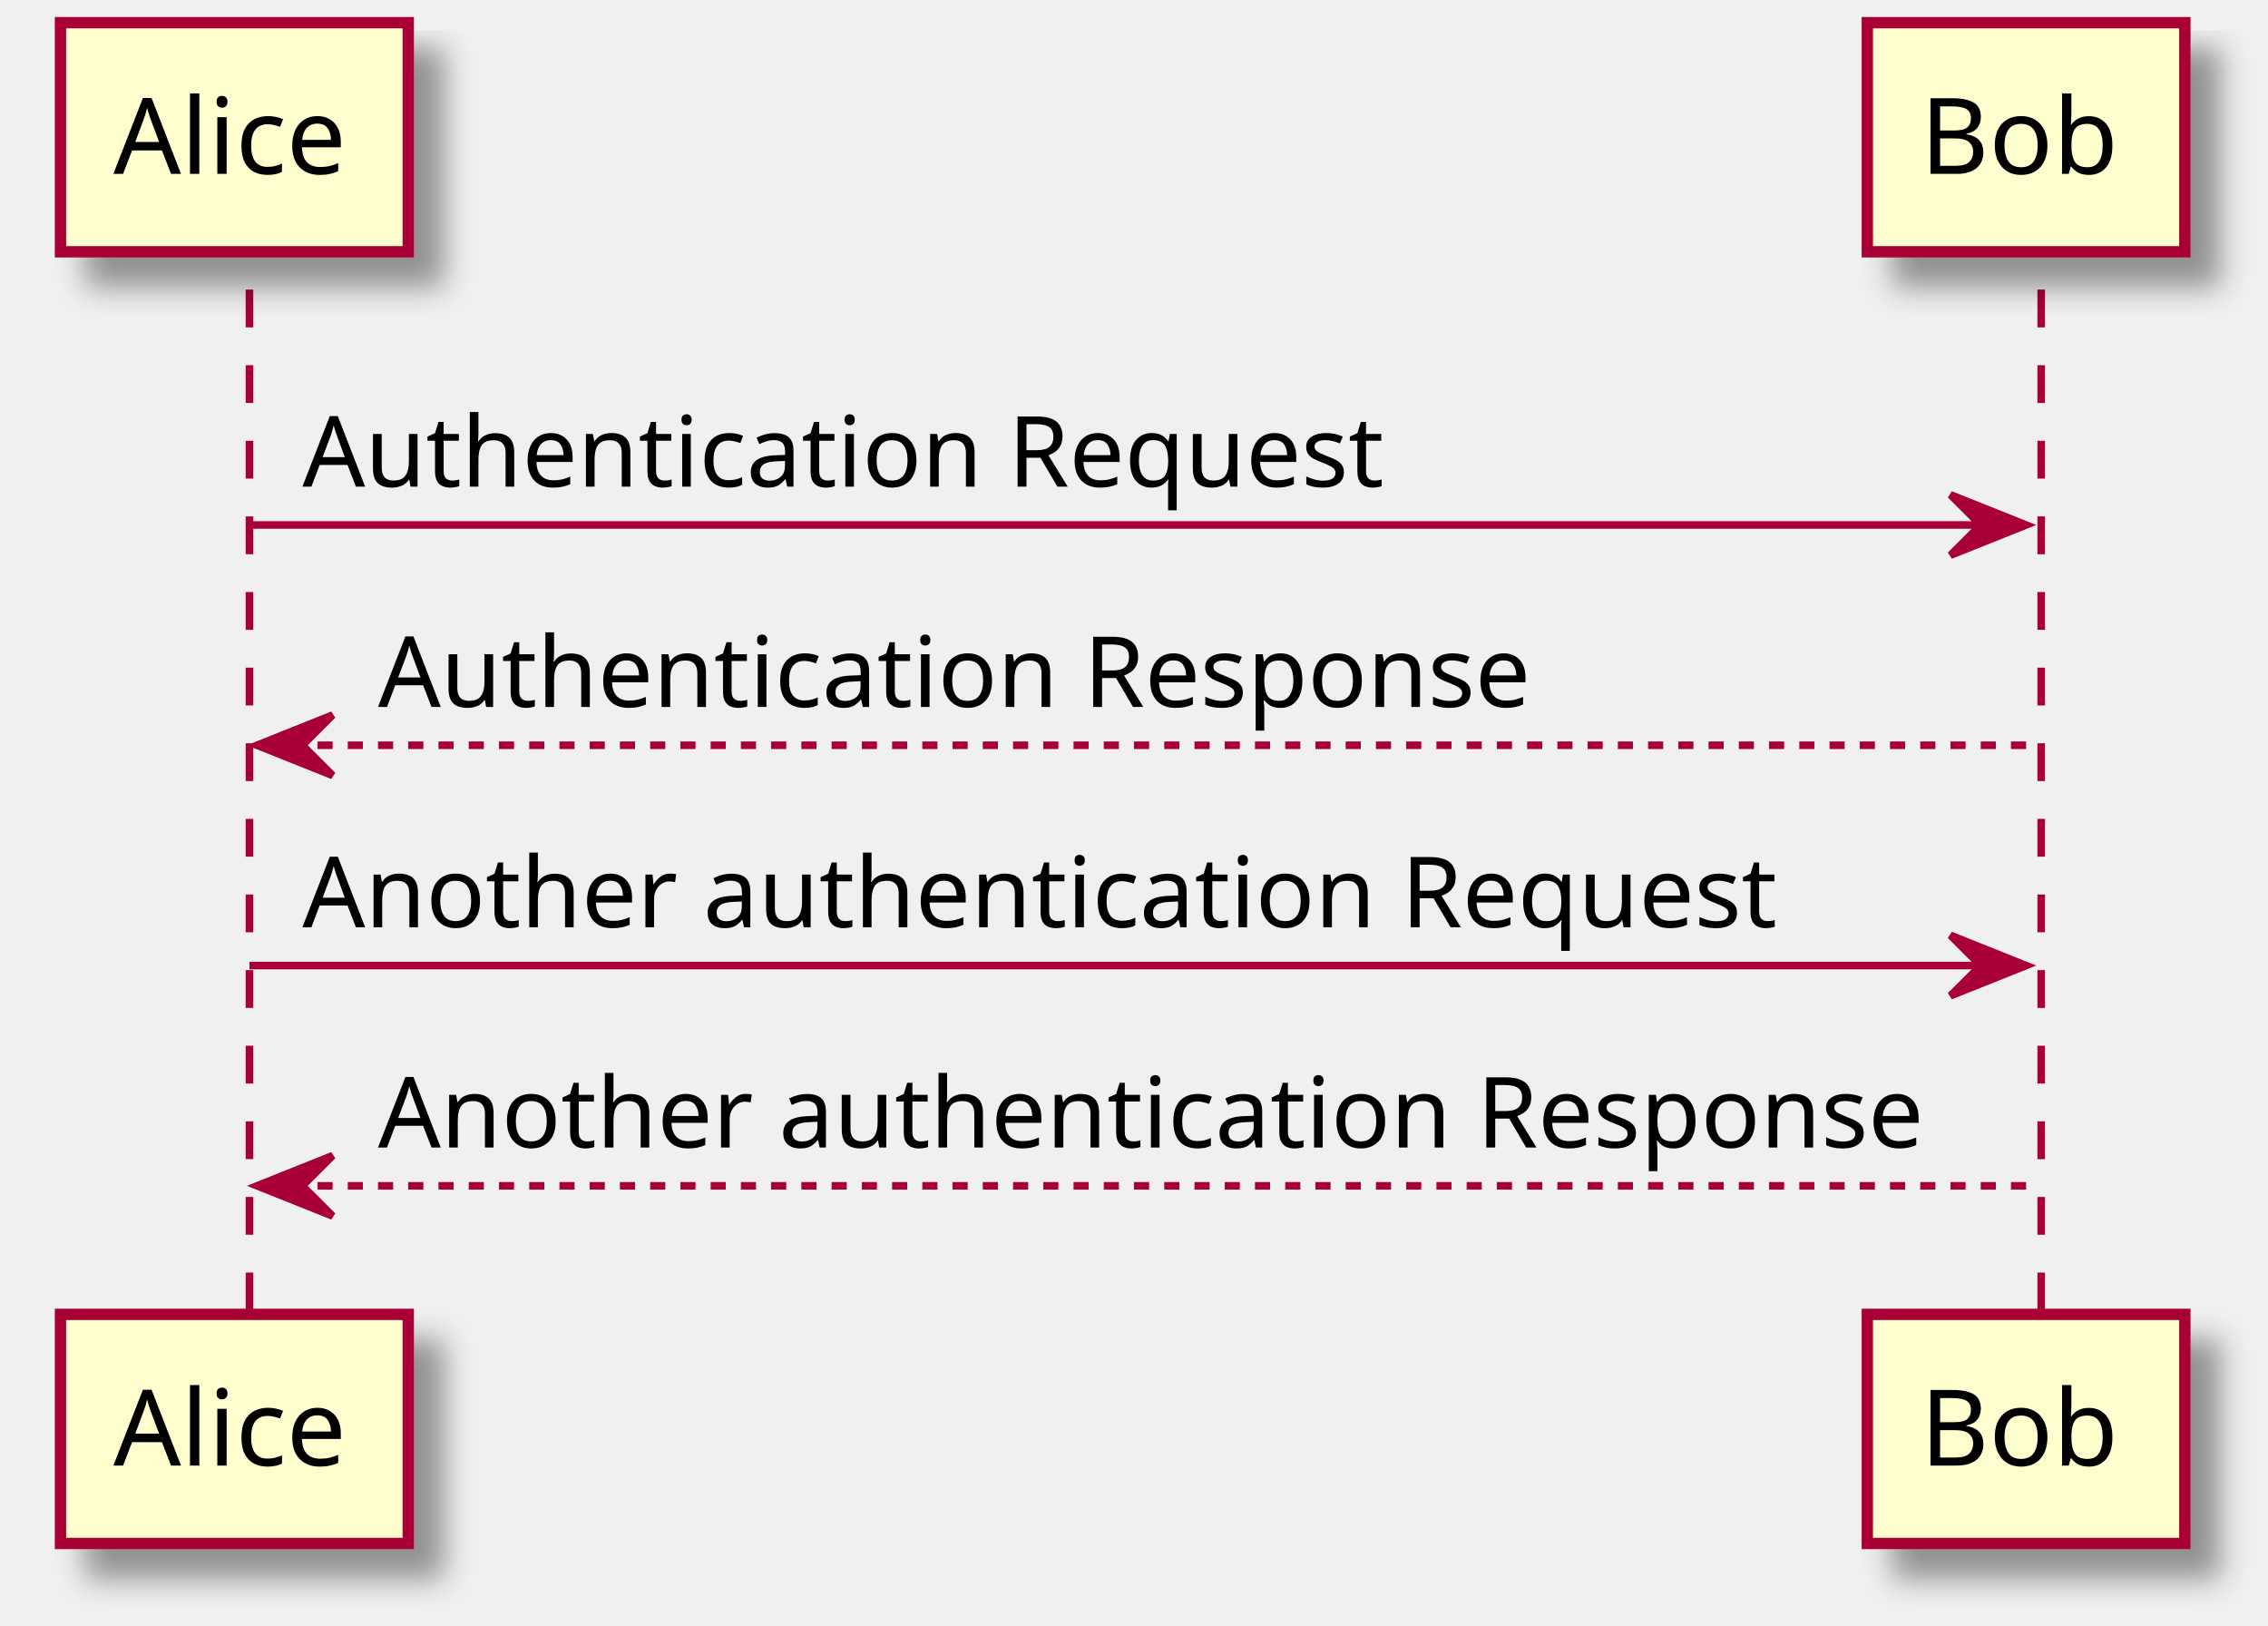
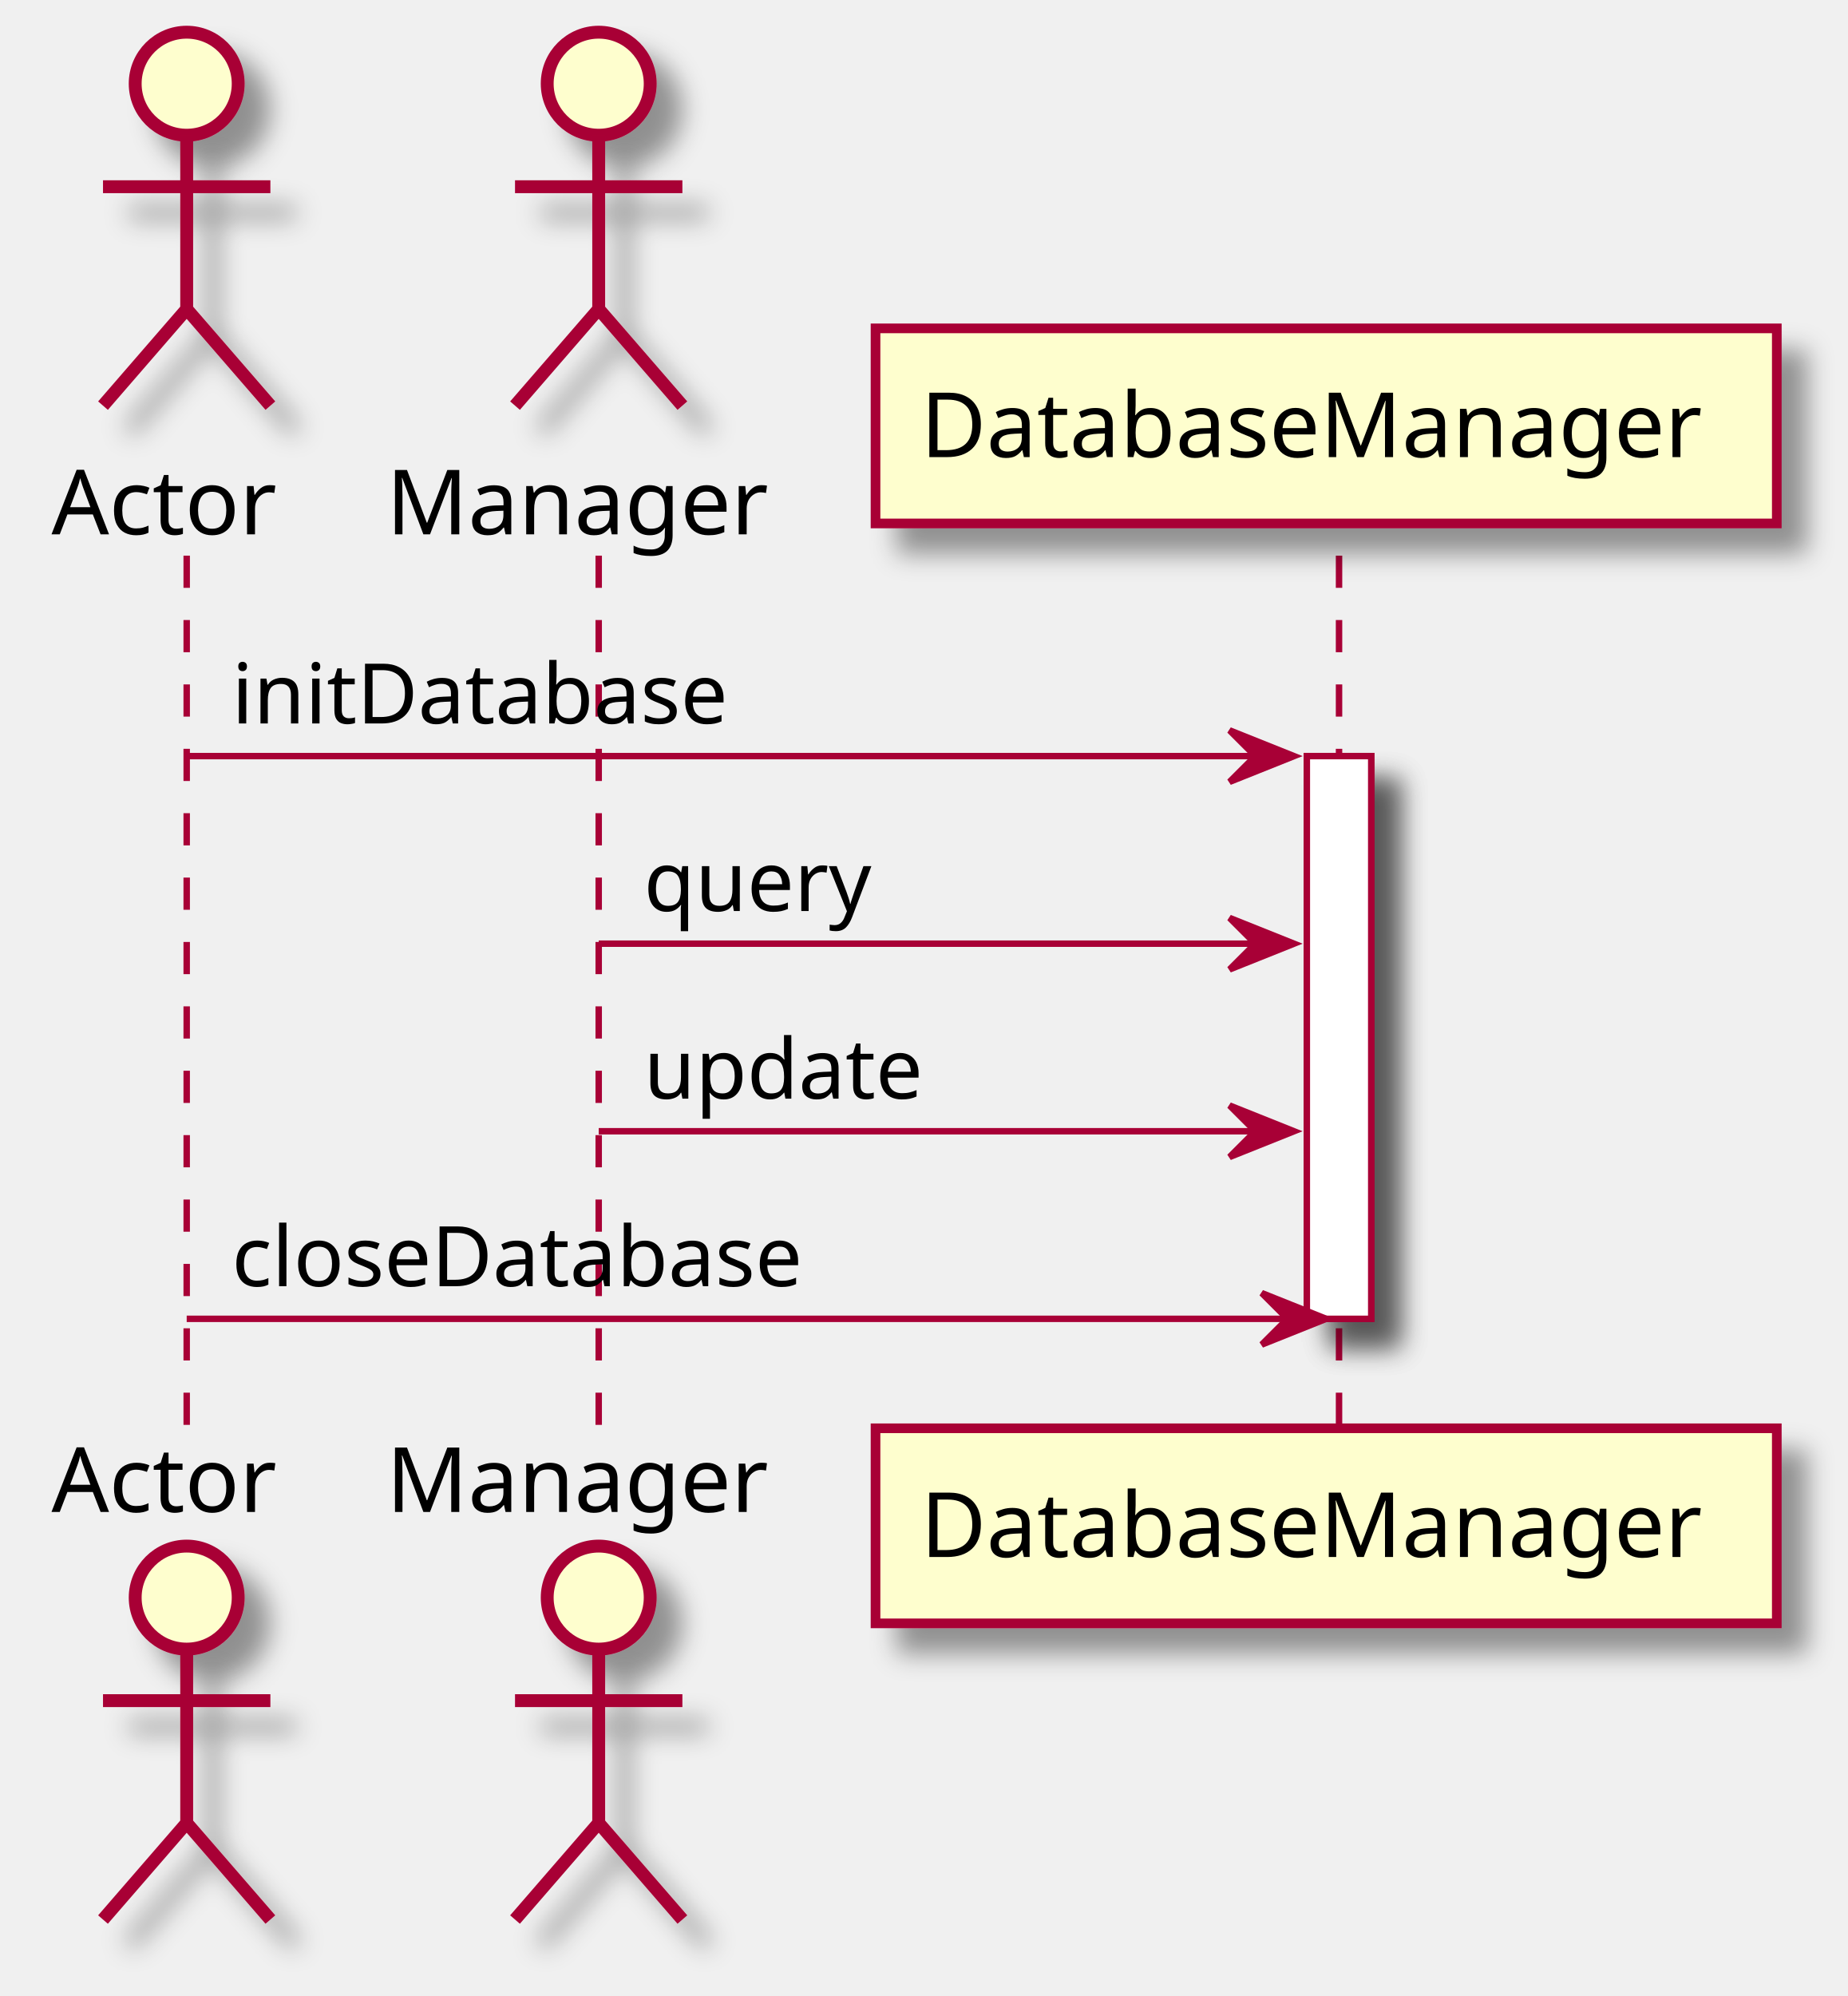
- <svg xmlns="http://www.w3.org/2000/svg" contentScriptType="application/ecmascript" contentStyleType="text/css" height="215px" preserveAspectRatio="none" style="width:300px;height:215px;" version="1.1" viewBox="0 0 300 215" width="300px" zoomAndPan="magnify">
+ <svg xmlns="http://www.w3.org/2000/svg" contentScriptType="application/ecmascript" contentStyleType="text/css" height="310px" preserveAspectRatio="none" style="width:287px;height:310px;" version="1.1" viewBox="0 0 287 310" width="287px" zoomAndPan="magnify">
  <defs>
-     <filter height="300%" id="fn3yvorrca0j1" width="300%" x="-1" y="-1">
+     <filter height="300%" id="f12oj4ot2qj1g7" width="300%" x="-1" y="-1">
      <feGaussianBlur result="blurOut" stdDeviation="2.0" />
      <feColorMatrix in="blurOut" result="blurOut2" type="matrix" values="0 0 0 0 0 0 0 0 0 0 0 0 0 0 0 0 0 0 .4 0" />
      <feOffset dx="4.0" dy="4.0" in="blurOut2" result="blurOut3" />
      <feBlend in="SourceGraphic" in2="blurOut3" mode="normal" />
    </filter>
  </defs>
  <g>
-     <line style="stroke: #A80036; stroke-width: 1.0; stroke-dasharray: 5.0,5.0;" x1="33" x2="33" y1="38.297" y2="174.828" />
-     <line style="stroke: #A80036; stroke-width: 1.0; stroke-dasharray: 5.0,5.0;" x1="270" x2="270" y1="38.297" y2="174.828" />
-     <rect fill="#FEFECE" filter="url(#fn3yvorrca0j1)" height="30.297" style="stroke: #A80036; stroke-width: 1.5;" width="46" x="8" y="3" />
-     <text fill="#000000" font-family="sans-serif" font-size="14" lengthAdjust="spacingAndGlyphs" textLength="32" x="15" y="22.995">Alice</text>
-     <rect fill="#FEFECE" filter="url(#fn3yvorrca0j1)" height="30.297" style="stroke: #A80036; stroke-width: 1.5;" width="46" x="8" y="173.828" />
-     <text fill="#000000" font-family="sans-serif" font-size="14" lengthAdjust="spacingAndGlyphs" textLength="32" x="15" y="193.823">Alice</text>
-     <rect fill="#FEFECE" filter="url(#fn3yvorrca0j1)" height="30.297" style="stroke: #A80036; stroke-width: 1.5;" width="42" x="247" y="3" />
-     <text fill="#000000" font-family="sans-serif" font-size="14" lengthAdjust="spacingAndGlyphs" textLength="28" x="254" y="22.995">Bob</text>
-     <rect fill="#FEFECE" filter="url(#fn3yvorrca0j1)" height="30.297" style="stroke: #A80036; stroke-width: 1.5;" width="42" x="247" y="173.828" />
-     <text fill="#000000" font-family="sans-serif" font-size="14" lengthAdjust="spacingAndGlyphs" textLength="28" x="254" y="193.823">Bob</text>
-     <polygon fill="#A80036" points="258,65.43,268,69.43,258,73.43,262,69.43" style="stroke: #A80036; stroke-width: 1.0;" />
-     <line style="stroke: #A80036; stroke-width: 1.0;" x1="33" x2="264" y1="69.43" y2="69.43" />
-     <text fill="#000000" font-family="sans-serif" font-size="13" lengthAdjust="spacingAndGlyphs" textLength="149" x="40" y="64.364">Authentication Request</text>
-     <polygon fill="#A80036" points="44,94.562,34,98.562,44,102.562,40,98.562" style="stroke: #A80036; stroke-width: 1.0;" />
-     <line style="stroke: #A80036; stroke-width: 1.0; stroke-dasharray: 2.0,2.0;" x1="38" x2="269" y1="98.562" y2="98.562" />
-     <text fill="#000000" font-family="sans-serif" font-size="13" lengthAdjust="spacingAndGlyphs" textLength="159" x="50" y="93.497">Authentication Response</text>
-     <polygon fill="#A80036" points="258,123.695,268,127.695,258,131.695,262,127.695" style="stroke: #A80036; stroke-width: 1.0;" />
-     <line style="stroke: #A80036; stroke-width: 1.0;" x1="33" x2="264" y1="127.695" y2="127.695" />
-     <text fill="#000000" font-family="sans-serif" font-size="13" lengthAdjust="spacingAndGlyphs" textLength="203" x="40" y="122.629">Another authentication Request</text>
-     <polygon fill="#A80036" points="44,152.828,34,156.828,44,160.828,40,156.828" style="stroke: #A80036; stroke-width: 1.0;" />
-     <line style="stroke: #A80036; stroke-width: 1.0; stroke-dasharray: 2.0,2.0;" x1="38" x2="269" y1="156.828" y2="156.828" />
-     <text fill="#000000" font-family="sans-serif" font-size="13" lengthAdjust="spacingAndGlyphs" textLength="213" x="50" y="151.762">Another authentication Response</text>
+     <rect fill="#FFFFFF" filter="url(#f12oj4ot2qj1g7)" height="87.398" style="stroke: #A80036; stroke-width: 1.0;" width="10" x="203" y="117.43" />
+     <line style="stroke: #A80036; stroke-width: 1.0; stroke-dasharray: 5.0,5.0;" x1="29" x2="29" y1="86.297" y2="222.828" />
+     <line style="stroke: #A80036; stroke-width: 1.0; stroke-dasharray: 5.0,5.0;" x1="93" x2="93" y1="86.297" y2="222.828" />
+     <line style="stroke: #A80036; stroke-width: 1.0; stroke-dasharray: 5.0,5.0;" x1="208" x2="208" y1="86.297" y2="222.828" />
+     <text fill="#000000" font-family="sans-serif" font-size="14" lengthAdjust="spacingAndGlyphs" textLength="36" x="8" y="82.995">Actor</text>
+     <ellipse cx="29" cy="13" fill="#FEFECE" filter="url(#f12oj4ot2qj1g7)" rx="8" ry="8" style="stroke: #A80036; stroke-width: 2.0;" />
+     <path d="M29,21 L29,48 M16,29 L42,29 M29,48 L16,63 M29,48 L42,63 " fill="none" filter="url(#f12oj4ot2qj1g7)" style="stroke: #A80036; stroke-width: 2.0;" />
+     <text fill="#000000" font-family="sans-serif" font-size="14" lengthAdjust="spacingAndGlyphs" textLength="36" x="8" y="234.823">Actor</text>
+     <ellipse cx="29" cy="248.125" fill="#FEFECE" filter="url(#f12oj4ot2qj1g7)" rx="8" ry="8" style="stroke: #A80036; stroke-width: 2.0;" />
+     <path d="M29,256.125 L29,283.125 M16,264.125 L42,264.125 M29,283.125 L16,298.125 M29,283.125 L42,298.125 " fill="none" filter="url(#f12oj4ot2qj1g7)" style="stroke: #A80036; stroke-width: 2.0;" />
+     <text fill="#000000" font-family="sans-serif" font-size="14" lengthAdjust="spacingAndGlyphs" textLength="60" x="60" y="82.995">Manager</text>
+     <ellipse cx="93" cy="13" fill="#FEFECE" filter="url(#f12oj4ot2qj1g7)" rx="8" ry="8" style="stroke: #A80036; stroke-width: 2.0;" />
+     <path d="M93,21 L93,48 M80,29 L106,29 M93,48 L80,63 M93,48 L106,63 " fill="none" filter="url(#f12oj4ot2qj1g7)" style="stroke: #A80036; stroke-width: 2.0;" />
+     <text fill="#000000" font-family="sans-serif" font-size="14" lengthAdjust="spacingAndGlyphs" textLength="60" x="60" y="234.823">Manager</text>
+     <ellipse cx="93" cy="248.125" fill="#FEFECE" filter="url(#f12oj4ot2qj1g7)" rx="8" ry="8" style="stroke: #A80036; stroke-width: 2.0;" />
+     <path d="M93,256.125 L93,283.125 M80,264.125 L106,264.125 M93,283.125 L80,298.125 M93,283.125 L106,298.125 " fill="none" filter="url(#f12oj4ot2qj1g7)" style="stroke: #A80036; stroke-width: 2.0;" />
+     <rect fill="#FEFECE" filter="url(#f12oj4ot2qj1g7)" height="30.297" style="stroke: #A80036; stroke-width: 1.5;" width="140" x="136" y="51" />
+     <text fill="#000000" font-family="sans-serif" font-size="14" lengthAdjust="spacingAndGlyphs" textLength="126" x="143" y="70.995">DatabaseManager</text>
+     <rect fill="#FEFECE" filter="url(#f12oj4ot2qj1g7)" height="30.297" style="stroke: #A80036; stroke-width: 1.5;" width="140" x="136" y="221.828" />
+     <text fill="#000000" font-family="sans-serif" font-size="14" lengthAdjust="spacingAndGlyphs" textLength="126" x="143" y="241.823">DatabaseManager</text>
+     <rect fill="#FFFFFF" filter="url(#f12oj4ot2qj1g7)" height="87.398" style="stroke: #A80036; stroke-width: 1.0;" width="10" x="203" y="117.43" />
+     <polygon fill="#A80036" points="191,113.43,201,117.43,191,121.43,195,117.43" style="stroke: #A80036; stroke-width: 1.0;" />
+     <line style="stroke: #A80036; stroke-width: 1.0;" x1="29" x2="197" y1="117.43" y2="117.43" />
+     <text fill="#000000" font-family="sans-serif" font-size="13" lengthAdjust="spacingAndGlyphs" textLength="81" x="36" y="112.364">initDatabase</text>
+     <polygon fill="#A80036" points="191,142.562,201,146.562,191,150.562,195,146.562" style="stroke: #A80036; stroke-width: 1.0;" />
+     <line style="stroke: #A80036; stroke-width: 1.0;" x1="93" x2="197" y1="146.562" y2="146.562" />
+     <text fill="#000000" font-family="sans-serif" font-size="13" lengthAdjust="spacingAndGlyphs" textLength="36" x="100" y="141.497">query</text>
+     <polygon fill="#A80036" points="191,171.695,201,175.695,191,179.695,195,175.695" style="stroke: #A80036; stroke-width: 1.0;" />
+     <line style="stroke: #A80036; stroke-width: 1.0;" x1="93" x2="197" y1="175.695" y2="175.695" />
+     <text fill="#000000" font-family="sans-serif" font-size="13" lengthAdjust="spacingAndGlyphs" textLength="45" x="100" y="170.629">update</text>
+     <polygon fill="#A80036" points="196,200.828,206,204.828,196,208.828,200,204.828" style="stroke: #A80036; stroke-width: 1.0;" />
+     <line style="stroke: #A80036; stroke-width: 1.0;" x1="29" x2="202" y1="204.828" y2="204.828" />
+     <text fill="#000000" font-family="sans-serif" font-size="13" lengthAdjust="spacingAndGlyphs" textLength="95" x="36" y="199.762">closeDatabase</text>
  </g>
</svg>
